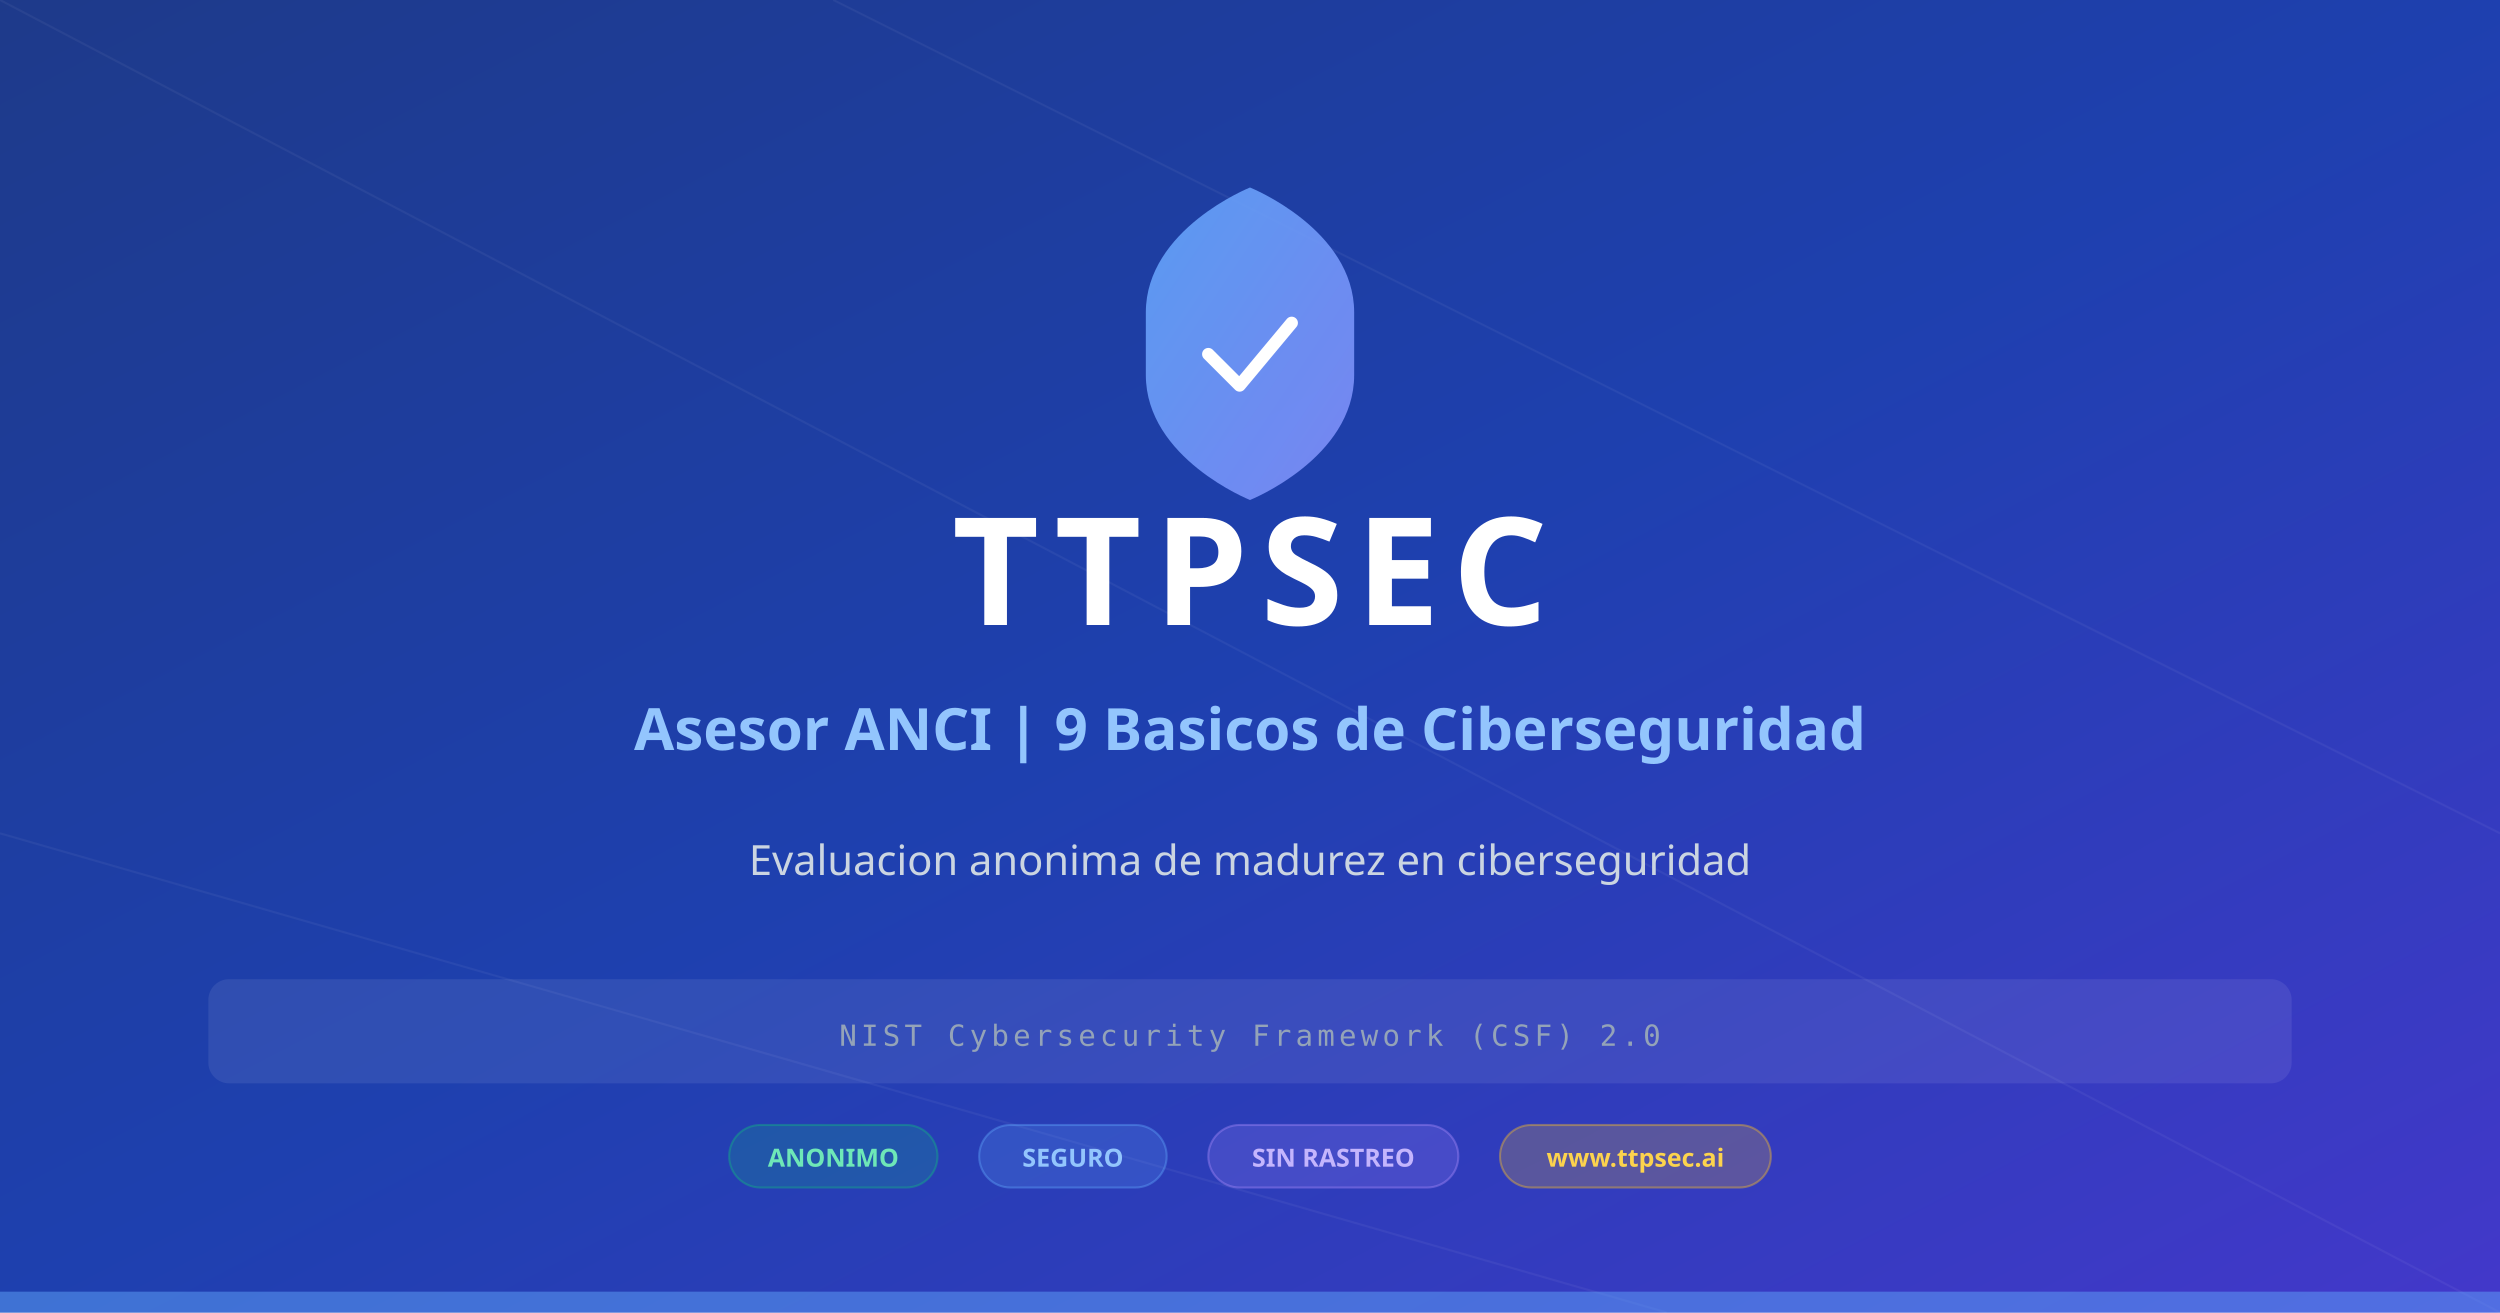
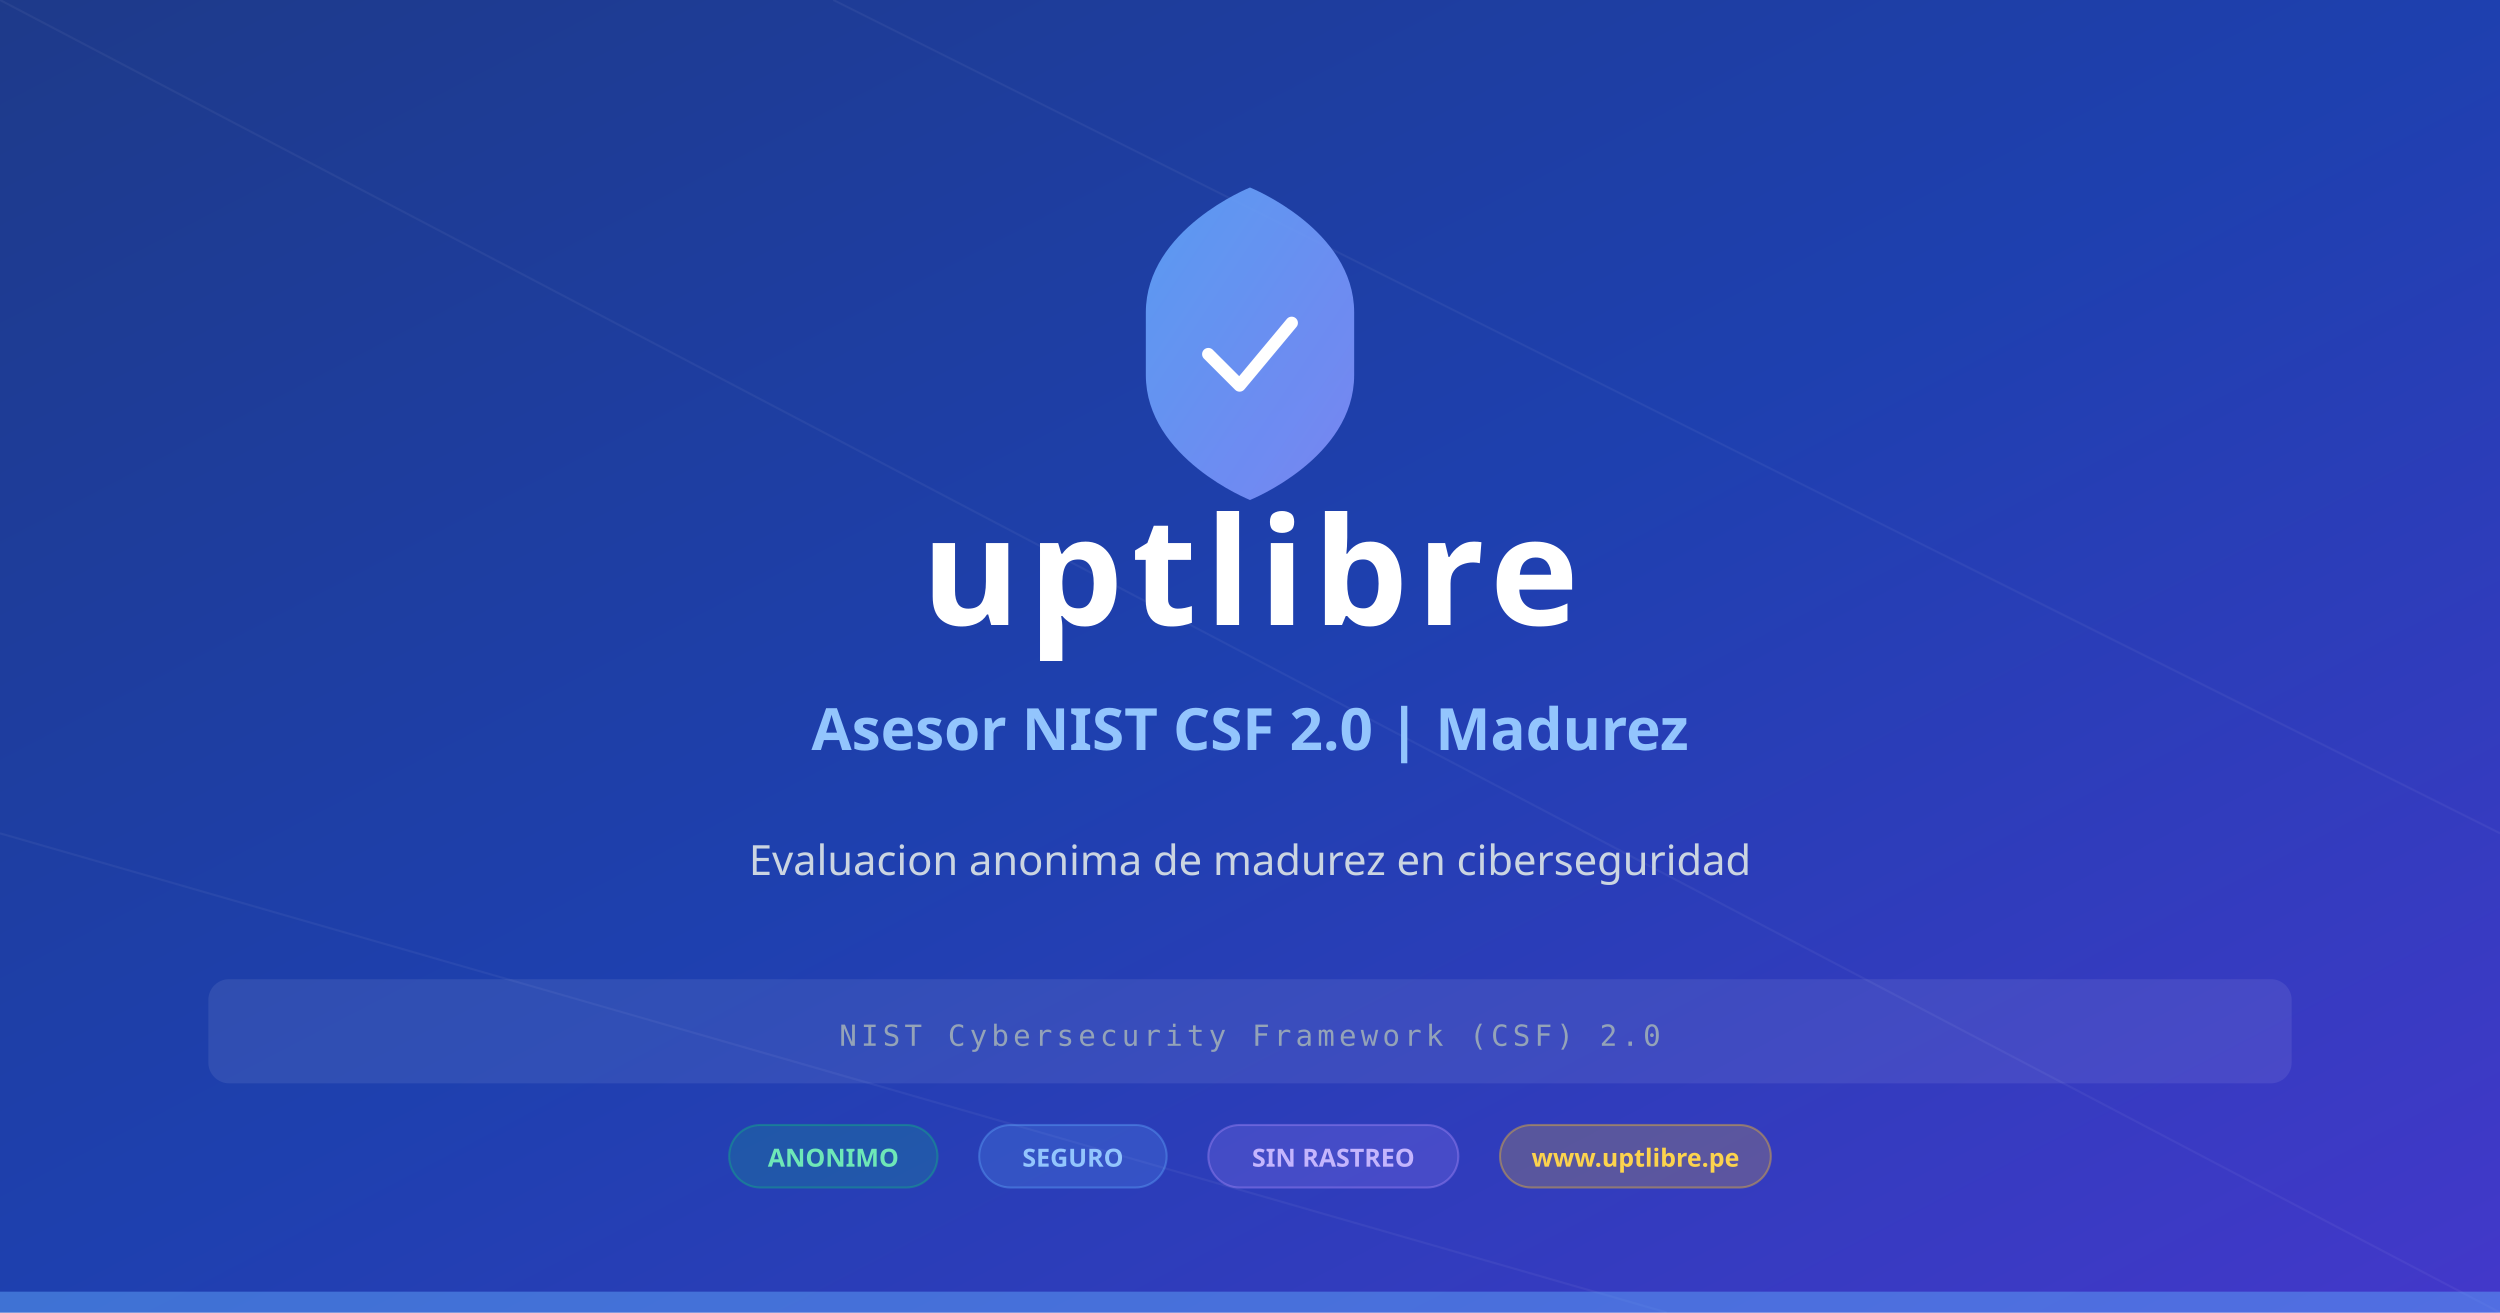
<svg xmlns="http://www.w3.org/2000/svg" width="1200" height="630" viewBox="0 0 1200 630">
  <defs>
    <linearGradient id="bg" x1="0%" y1="0%" x2="100%" y2="100%">
      <stop offset="0%" style="stop-color:#1e3a8a" />
      <stop offset="50%" style="stop-color:#1e40af" />
      <stop offset="100%" style="stop-color:#4338ca" />
    </linearGradient>
    <linearGradient id="shield" x1="0%" y1="0%" x2="100%" y2="100%">
      <stop offset="0%" style="stop-color:#60a5fa" />
      <stop offset="100%" style="stop-color:#818cf8" />
    </linearGradient>
  </defs>
  <rect width="1200" height="630" fill="url(#bg)" />
  <g opacity="0.05">
    <line x1="0" y1="0" x2="1200" y2="630" stroke="white" stroke-width="1" />
    <line x1="400" y1="0" x2="1200" y2="400" stroke="white" stroke-width="1" />
    <line x1="0" y1="400" x2="800" y2="630" stroke="white" stroke-width="1" />
  </g>
  <g transform="translate(540, 80)">
    <path d="M60 10 C60 10 110 30 110 70 L110 100 C110 140 60 160 60 160 C60 160 10 140 10 100 L10 70 C10 30 60 10 60 10Z" fill="url(#shield)" opacity="0.9" />
    <path d="M40 90 L55 105 L80 75" fill="none" stroke="white" stroke-width="6" stroke-linecap="round" stroke-linejoin="round" />
  </g>
-   <text x="600" y="300" text-anchor="middle" font-family="system-ui,sans-serif" font-size="72" font-weight="900" fill="white" letter-spacing="6">TTPSEC</text>
-   <text x="600" y="360" text-anchor="middle" font-family="system-ui,sans-serif" font-size="28" font-weight="600" fill="#93c5fd">Asesor ANCI | 9 Basicos de Ciberseguridad</text>
+   <text x="600" y="300" text-anchor="middle" font-family="system-ui,sans-serif" font-size="72" font-weight="900" fill="white" letter-spacing="4">uptlibre</text>
+   <text x="600" y="360" text-anchor="middle" font-family="system-ui,sans-serif" font-size="28" font-weight="600" fill="#93c5fd">Asesor NIST CSF 2.0 | Madurez</text>
  <text x="600" y="420" text-anchor="middle" font-family="system-ui,sans-serif" font-size="20" fill="#cbd5e1">Evaluacion anonima de madurez en ciberseguridad</text>
  <rect x="100" y="470" width="1000" height="50" rx="10" fill="rgba(255,255,255,0.08)" />
  <text x="600" y="502" text-anchor="middle" font-family="monospace" font-size="14" fill="#94a3b8" letter-spacing="2">NIST Cybersecurity Framework (CSF) 2.0</text>
  <rect x="350" y="540" width="100" height="30" rx="15" fill="rgba(16,185,129,0.2)" stroke="rgba(16,185,129,0.4)" stroke-width="1" />
  <text x="400" y="560" text-anchor="middle" font-family="system-ui" font-size="12" font-weight="700" fill="#6ee7b7">ANONIMO</text>
  <rect x="470" y="540" width="90" height="30" rx="15" fill="rgba(96,165,250,0.2)" stroke="rgba(96,165,250,0.4)" stroke-width="1" />
  <text x="515" y="560" text-anchor="middle" font-family="system-ui" font-size="12" font-weight="700" fill="#93c5fd">SEGURO</text>
  <rect x="580" y="540" width="120" height="30" rx="15" fill="rgba(167,139,250,0.2)" stroke="rgba(167,139,250,0.4)" stroke-width="1" />
  <text x="640" y="560" text-anchor="middle" font-family="system-ui" font-size="12" font-weight="700" fill="#c4b5fd">SIN RASTREO</text>
  <rect x="720" y="540" width="130" height="30" rx="15" fill="rgba(251,191,36,0.2)" stroke="rgba(251,191,36,0.4)" stroke-width="1" />
-   <text x="785" y="560" text-anchor="middle" font-family="system-ui" font-size="12" font-weight="700" fill="#fcd34d">www.ttpsec.ai</text>
+   <text x="785" y="560" text-anchor="middle" font-family="system-ui" font-size="12" font-weight="700" fill="#fcd34d">www.uptlibre.pe</text>
  <rect x="0" y="620" width="1200" height="10" fill="rgba(96,165,250,0.5)" />
</svg>
